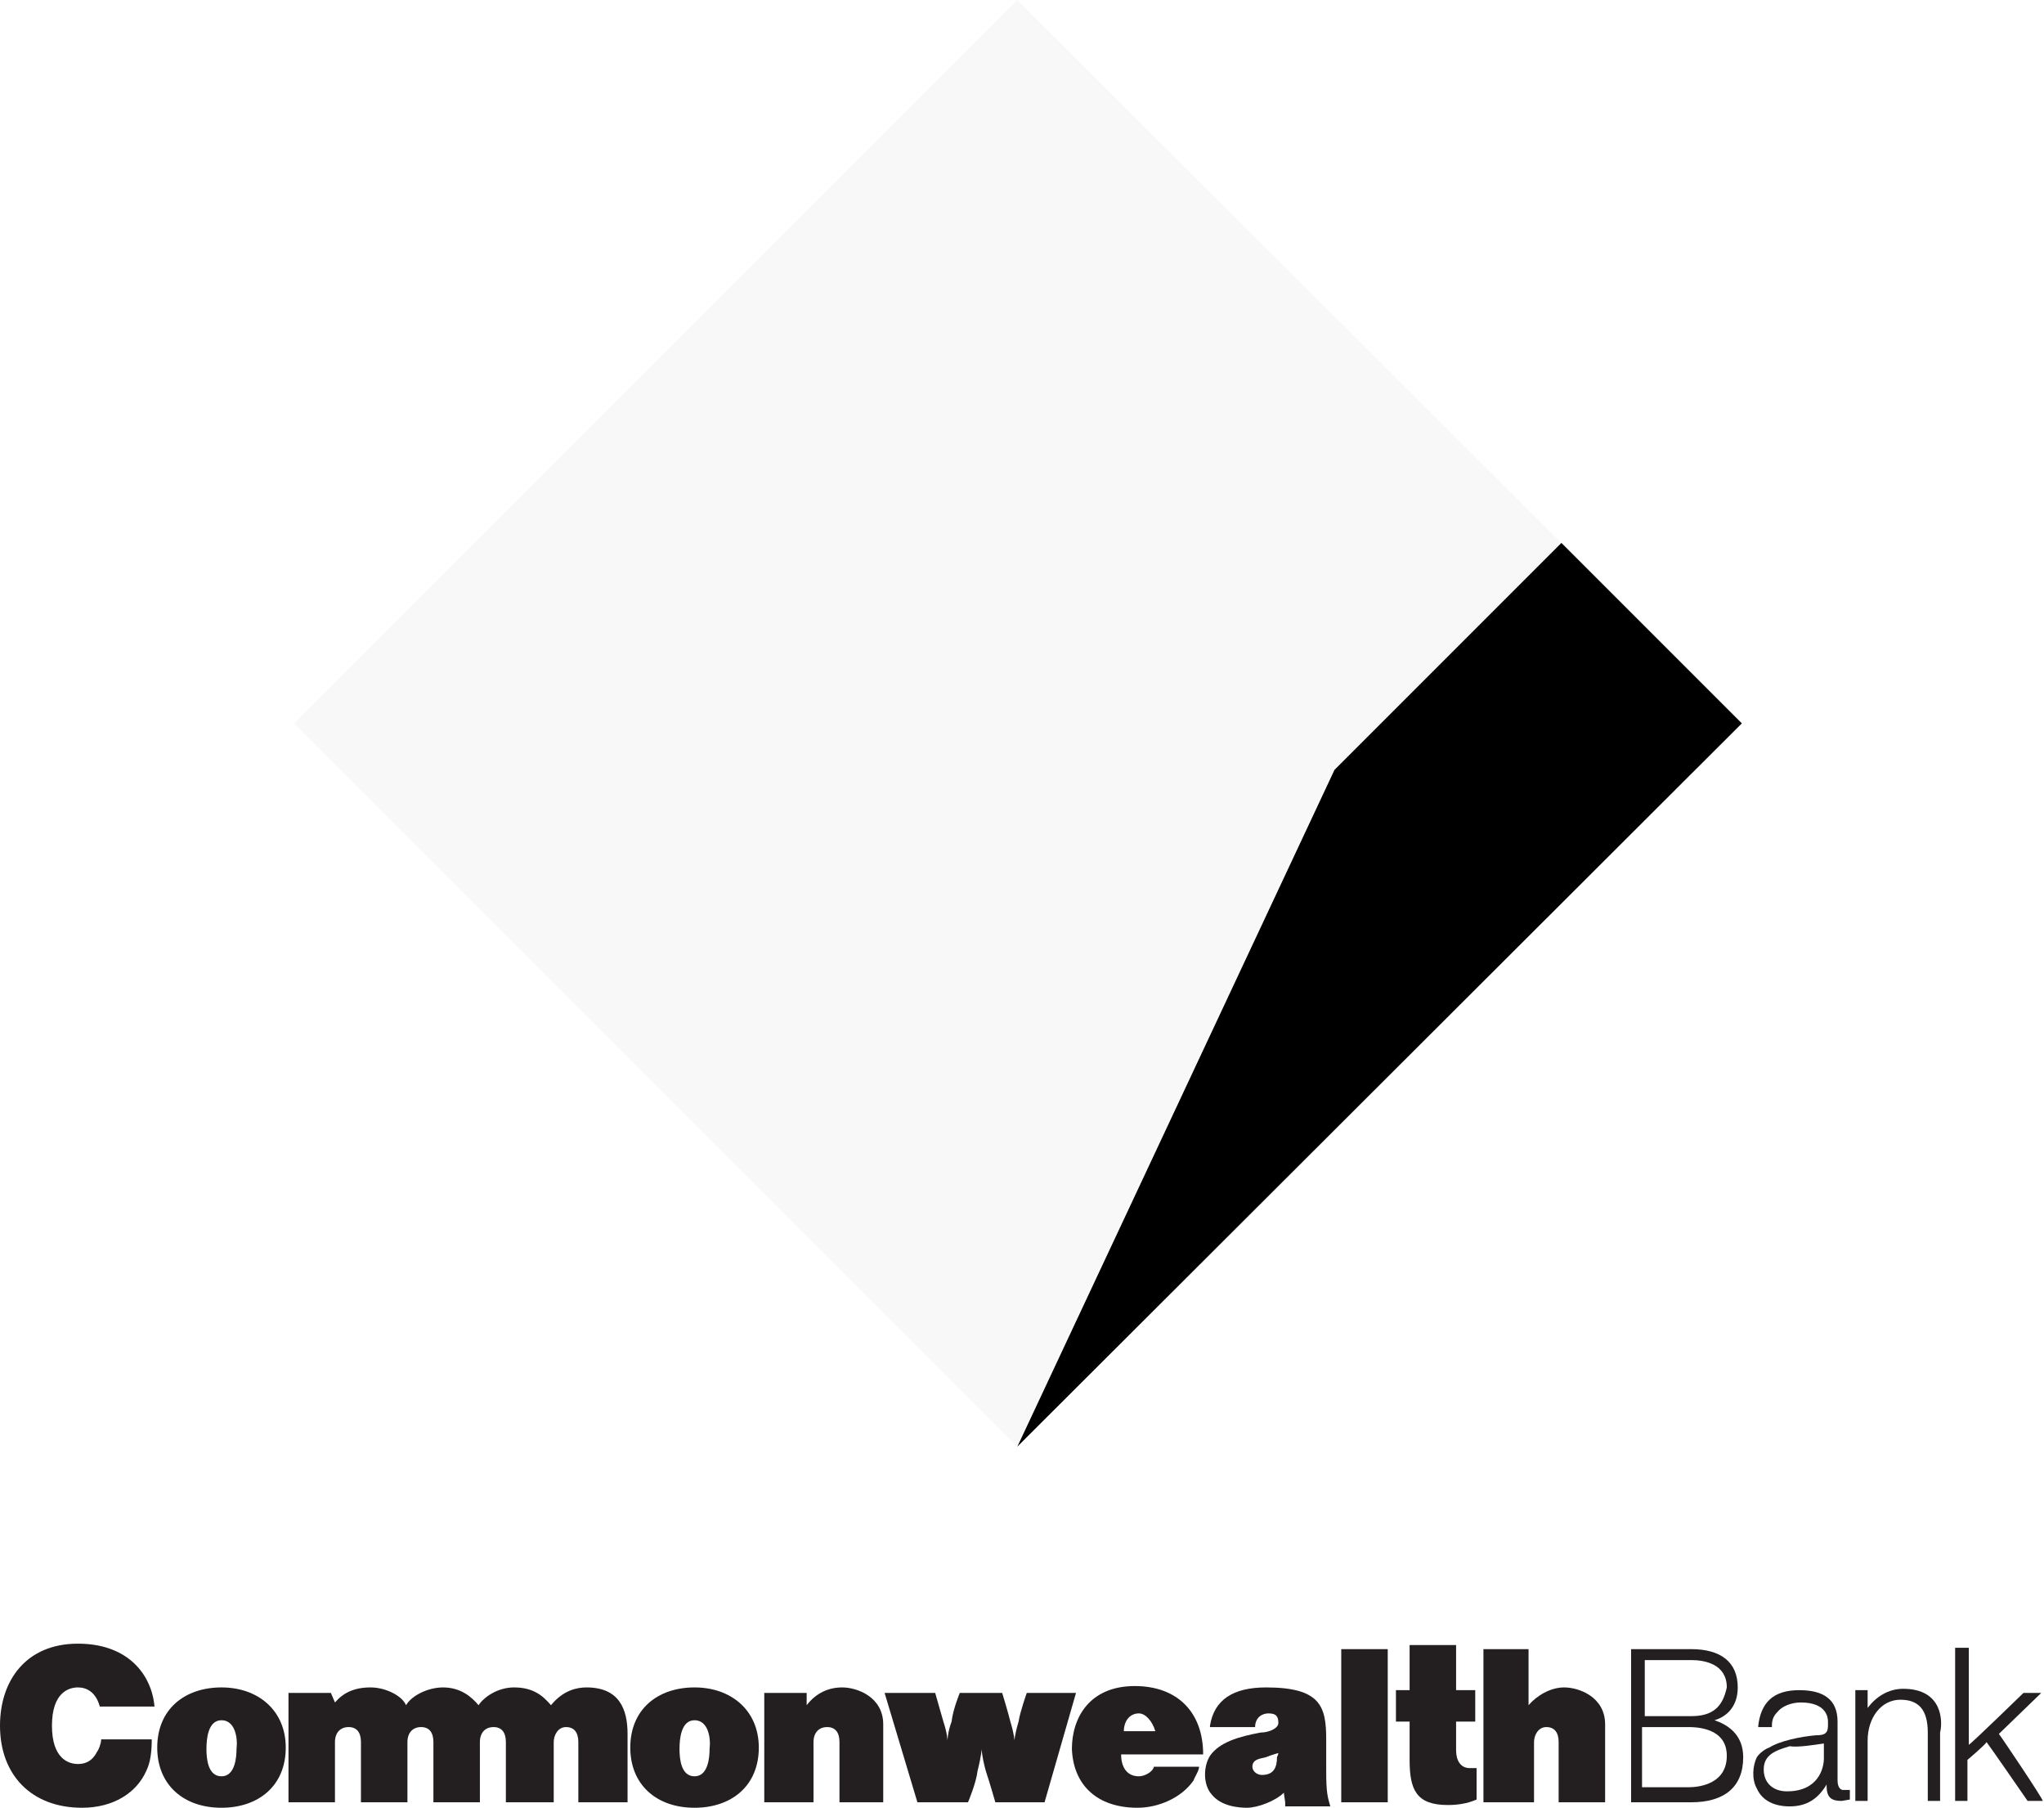
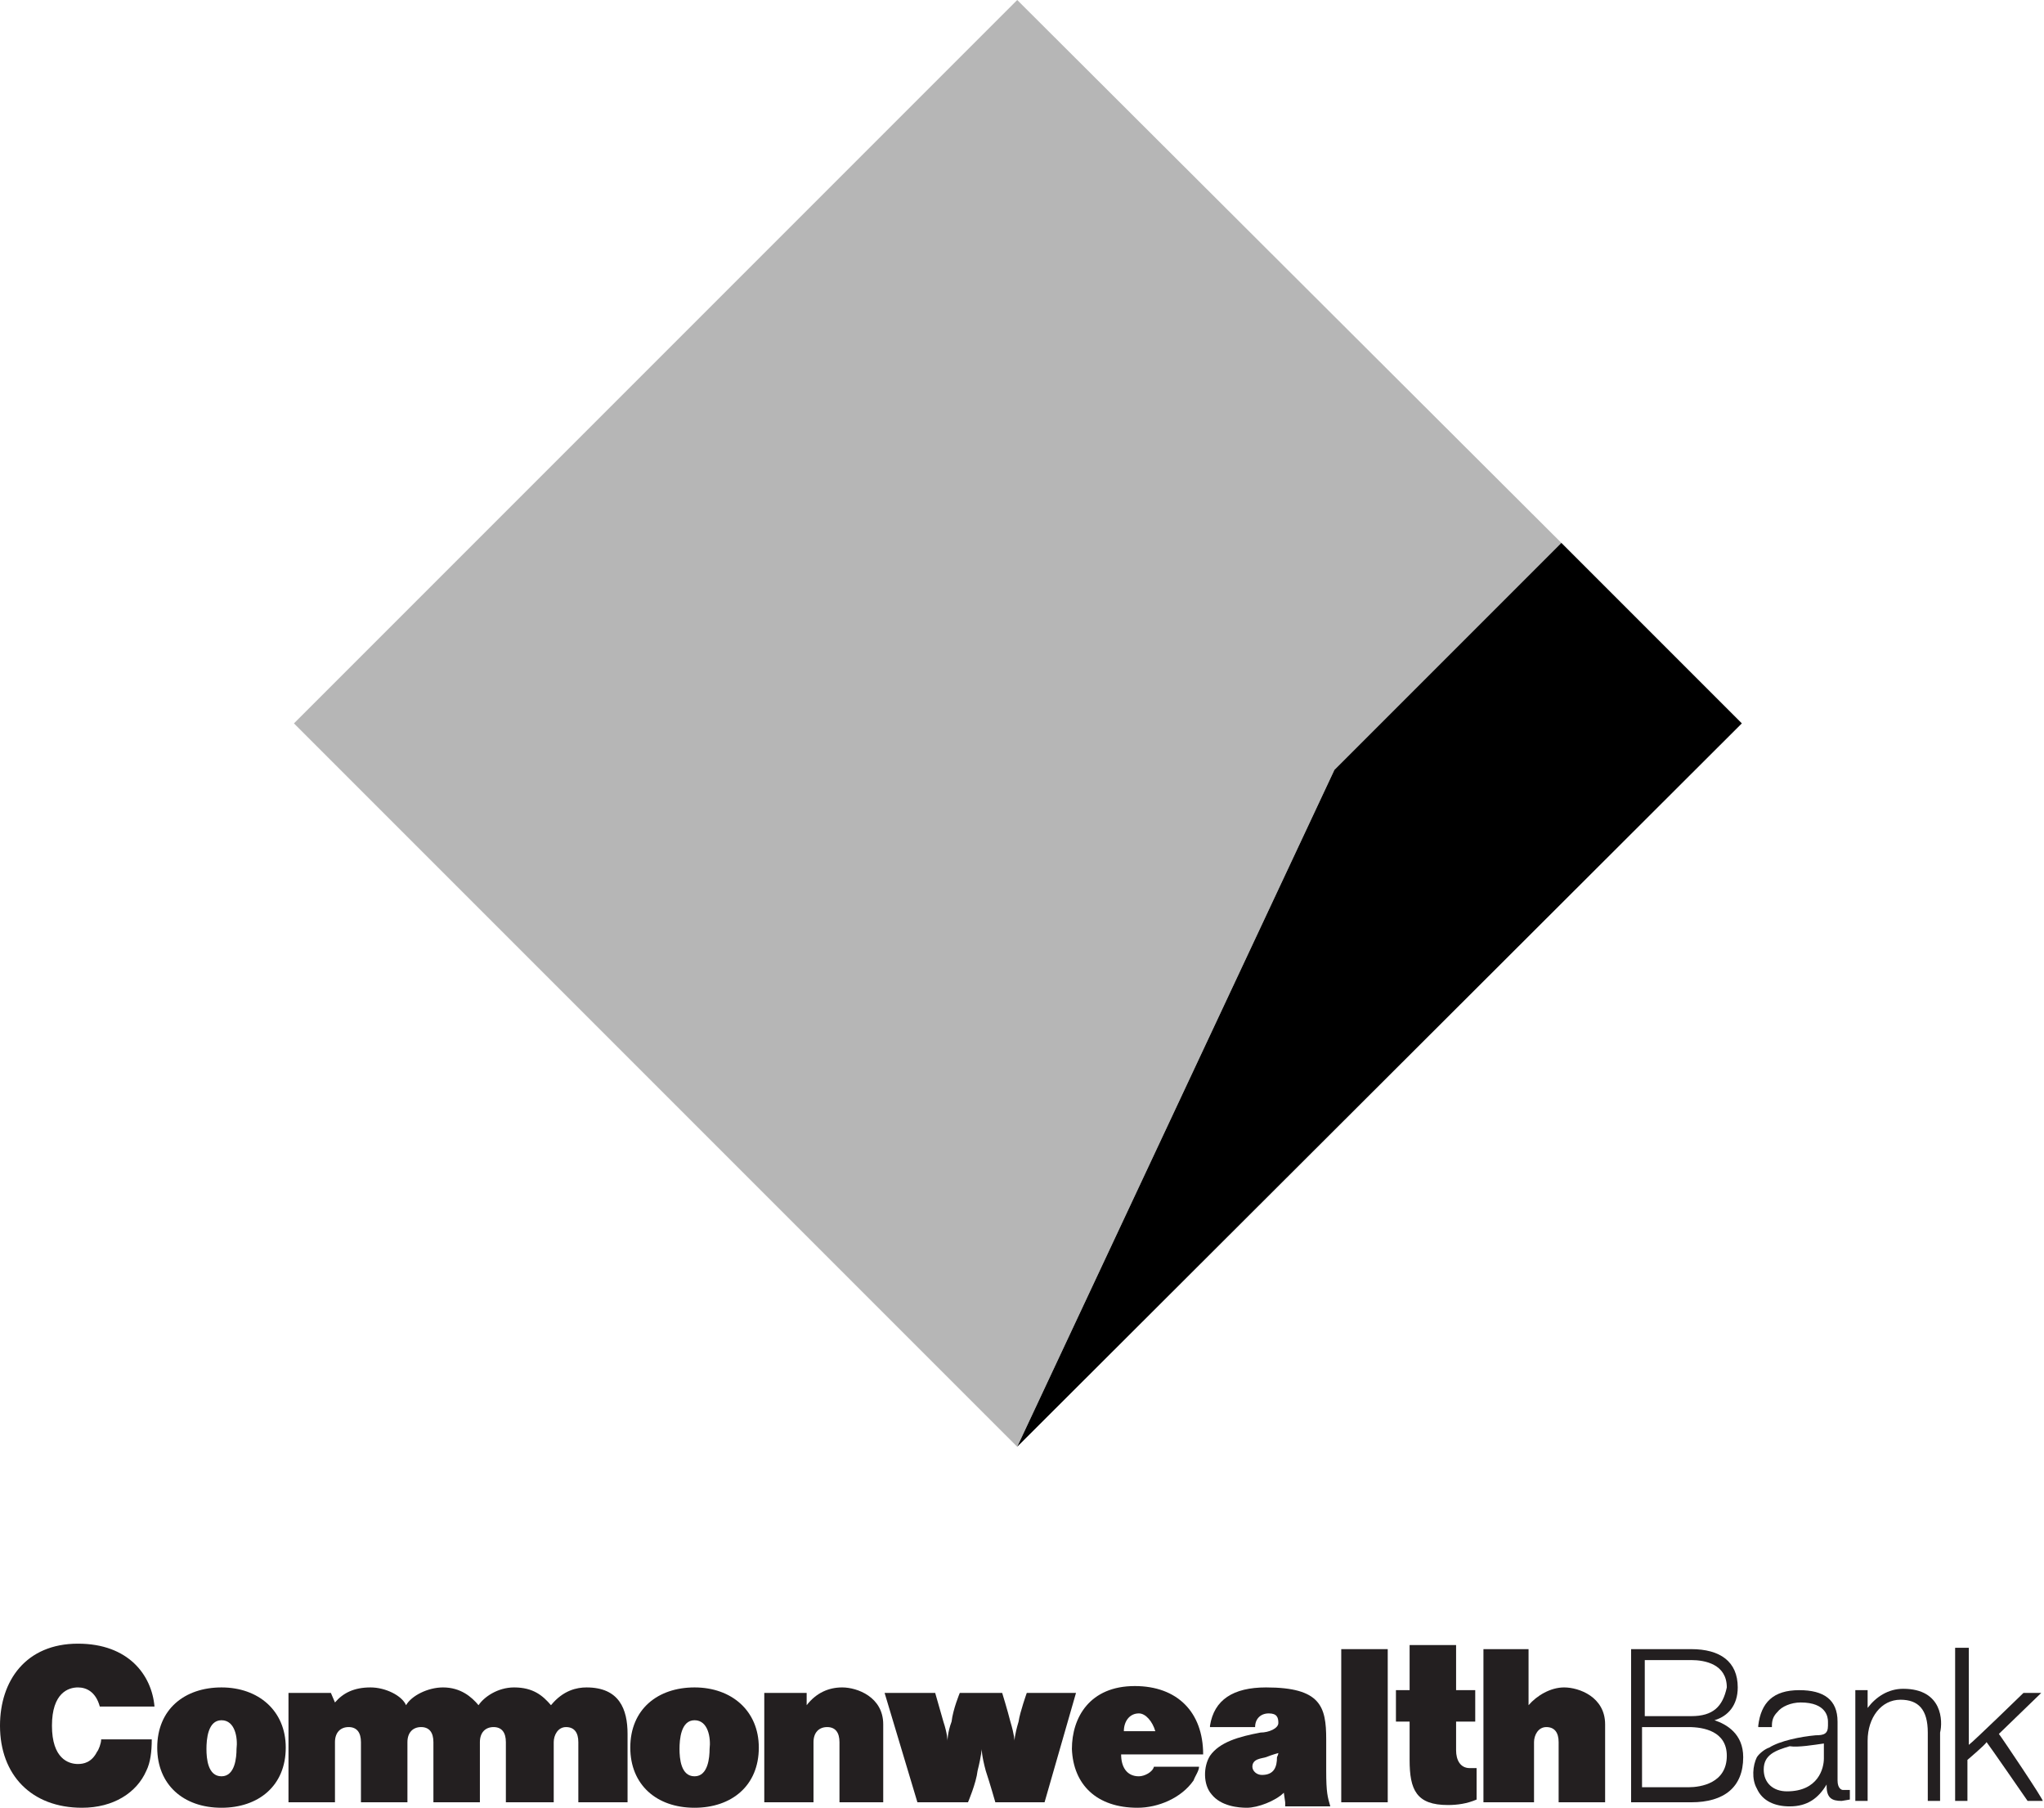
<svg xmlns="http://www.w3.org/2000/svg" version="1.1" id="Layer_1" x="0px" y="0px" viewBox="0 0 149.5 132.2" style="enable-background:new 0 0 149.5 132.2;" xml:space="preserve">
  <style type="text/css">
	.st0{opacity:0.5;}
- 	.st1{fill:#F2F2F3;}
+ 	.st1{fill:#6D6D6D;}
	.st2{fill:#231F20;}
</style>
  <g>
    <g>
      <polygon points="74.4,105.8 127.4,52.9 114.2,39.7 97.6,56.3   " />
    </g>
    <g class="st0">
      <polygon class="st1" points="74.4,0 21.5,52.9 74.4,105.8 97.6,56.3 114.2,39.7   " />
    </g>
  </g>
-   <path class="st2" d="M10.7,129.5c-0.7,1.6-2.4,2.7-4.7,2.7c-3.7,0-6-2.4-6-6c0-3.3,1.9-6,5.7-6c3.7,0,5.4,2.3,5.6,4.6h-4  c-0.3-1.1-1-1.4-1.6-1.4c-0.7,0-1.9,0.4-1.9,2.8S5,129,5.7,129c0.4,0,1-0.1,1.4-0.9c0.1-0.1,0.3-0.6,0.3-0.9h3.7  C11.1,128.1,11,128.9,10.7,129.5z" />
-   <path class="st2" d="M16.2,132.2c-2.8,0-4.7-1.7-4.7-4.4c0-2.8,2-4.4,4.7-4.4c2.7,0,4.7,1.7,4.7,4.4  C20.9,130.6,18.9,132.2,16.2,132.2z M16.2,125.8c-1,0-1.1,1.4-1.1,2.1s0.1,2,1.1,2s1.1-1.4,1.1-2C17.4,127.1,17.2,125.8,16.2,125.8z  " />
-   <path class="st2" d="M42.3,131.8v-4.4c0-0.7-0.3-1.1-0.9-1.1c-0.6,0-0.9,0.6-0.9,1.1s0,4.4,0,4.4H37v-4.4c0-0.7-0.3-1.1-0.9-1.1  c-0.6,0-1,0.4-1,1.1c0,0.7,0,4.4,0,4.4h-3.4v-4.4c0-0.7-0.3-1.1-0.9-1.1s-1,0.4-1,1.1c0,0.7,0,4.4,0,4.4h-3.4v-4.4  c0-0.7-0.3-1.1-0.9-1.1c-0.6,0-1,0.4-1,1.1c0,0.7,0,4.4,0,4.4h-3.4v-8h3.1l0.3,0.7c0.6-0.7,1.4-1.1,2.6-1.1c1.1,0,2.3,0.6,2.6,1.3  c0.4-0.7,1.6-1.3,2.7-1.3c1.3,0,2.1,0.7,2.6,1.3c0.4-0.6,1.4-1.3,2.6-1.3c1.4,0,2.1,0.6,2.7,1.3c0.9-1.1,1.9-1.3,2.6-1.3  c2.4,0,3,1.6,3,3.4s0,5,0,5H42.3z" />
-   <path class="st2" d="M50.8,132.2c-2.8,0-4.7-1.7-4.7-4.4c0-2.8,2-4.4,4.7-4.4c2.7,0,4.7,1.7,4.7,4.4  C55.5,130.6,53.5,132.2,50.8,132.2z M50.8,125.8c-1,0-1.1,1.4-1.1,2.1s0.1,2,1.1,2s1.1-1.4,1.1-2C52,127.1,51.8,125.8,50.8,125.8z" />
-   <path class="st2" d="M61.4,131.8v-4.4c0-0.7-0.3-1.1-0.9-1.1c-0.6,0-1,0.4-1,1.1c0,0.7,0,4.4,0,4.4h-3.6v-8h3.1v0.9  c0.7-0.9,1.6-1.3,2.6-1.3c1.1,0,3,0.7,3,2.7v5.7H61.4z" />
+   <path class="st2" d="M10.7,129.5c-0.7,1.6-2.4,2.7-4.7,2.7c-3.7,0-6-2.4-6-6c0-3.3,1.9-6,5.7-6c3.7,0,5.4,2.3,5.6,4.6h-4  c-0.3-1.1-1-1.4-1.6-1.4c-0.7,0-1.9,0.4-1.9,2.8c0,2.4,1.2,2.8,1.9,2.8c0.4,0,1-0.1,1.4-0.9c0.1-0.1,0.3-0.6,0.3-0.9h3.7  C11.1,128.1,11,128.9,10.7,129.5z" />
+   <path class="st2" d="M16.2,132.2c-2.8,0-4.7-1.7-4.7-4.4c0-2.8,2-4.4,4.7-4.4s4.7,1.7,4.7,4.4C20.9,130.6,18.9,132.2,16.2,132.2z   M16.2,125.8c-1,0-1.1,1.4-1.1,2.1c0,0.7,0.1,2,1.1,2s1.1-1.4,1.1-2C17.4,127.1,17.2,125.8,16.2,125.8z" />
+   <path class="st2" d="M42.3,131.8v-4.4c0-0.7-0.3-1.1-0.9-1.1c-0.6,0-0.9,0.6-0.9,1.1s0,4.4,0,4.4H37v-4.4c0-0.7-0.3-1.1-0.9-1.1  c-0.6,0-1,0.4-1,1.1c0,0.7,0,4.4,0,4.4h-3.4v-4.4c0-0.7-0.3-1.1-0.9-1.1s-1,0.4-1,1.1c0,0.7,0,4.4,0,4.4h-3.4v-4.4  c0-0.7-0.3-1.1-0.9-1.1s-1,0.4-1,1.1c0,0.7,0,4.4,0,4.4h-3.4v-8h3.1l0.3,0.7c0.6-0.7,1.4-1.1,2.6-1.1c1.1,0,2.3,0.6,2.6,1.3  c0.4-0.7,1.6-1.3,2.7-1.3c1.3,0,2.1,0.7,2.6,1.3c0.4-0.6,1.4-1.3,2.6-1.3c1.4,0,2.1,0.6,2.7,1.3c0.9-1.1,1.9-1.3,2.6-1.3  c2.4,0,3,1.6,3,3.4s0,5,0,5H42.3z" />
+   <path class="st2" d="M50.8,132.2c-2.8,0-4.7-1.7-4.7-4.4c0-2.8,2-4.4,4.7-4.4s4.7,1.7,4.7,4.4C55.5,130.6,53.5,132.2,50.8,132.2z   M50.8,125.8c-1,0-1.1,1.4-1.1,2.1c0,0.7,0.1,2,1.1,2s1.1-1.4,1.1-2C52,127.1,51.8,125.8,50.8,125.8z" />
+   <path class="st2" d="M61.4,131.8v-4.4c0-0.7-0.3-1.1-0.9-1.1c-0.6,0-1,0.4-1,1.1c0,0.7,0,4.4,0,4.4h-3.6v-8H59v0.9  c0.7-0.9,1.6-1.3,2.6-1.3c1.1,0,3,0.7,3,2.7v5.7H61.4z" />
  <path class="st2" d="M76.4,131.8h-3.6c0,0-0.4-1.4-0.7-2.3c-0.3-1.1-0.3-1.6-0.3-1.6s0,0.4-0.3,1.6c-0.1,0.9-0.7,2.3-0.7,2.3h-3.7  l-2.4-8h3.7c0,0,0.4,1.4,0.6,2.1c0.3,0.9,0.3,1.4,0.3,1.4s0-0.6,0.3-1.4c0.1-0.9,0.6-2.1,0.6-2.1h3.1c0,0,0.4,1.3,0.6,2.1  c0.3,1,0.3,1.4,0.3,1.4s0-0.4,0.3-1.4c0.1-0.7,0.6-2.1,0.6-2.1h3.6L76.4,131.8z" />
-   <path class="st2" d="M82,128.3c0,0.9,0.4,1.6,1.3,1.6c0.4,0,1-0.3,1.1-0.7h3.3c0,0.3-0.3,0.7-0.4,1c-0.9,1.3-2.6,2-4.1,2  c-3,0-4.7-1.7-4.8-4.3c0-2.3,1.3-4.6,4.6-4.6c3.1,0,5,1.9,5,5H82z M83.3,125.3c-0.7,0-1.1,0.6-1.1,1.3h2.3  C84.3,125.9,83.8,125.3,83.3,125.3z" />
+   <path class="st2" d="M82,128.3c0,0.9,0.4,1.6,1.3,1.6c0.4,0,1-0.3,1.1-0.7h3.3c0,0.3-0.3,0.7-0.4,1c-0.9,1.3-2.6,2-4.1,2  c-3,0-4.7-1.7-4.8-4.3c0-2.3,1.3-4.6,4.6-4.6c3.1,0,5,1.9,5,5L82,128.3L82,128.3z M83.3,125.3c-0.7,0-1.1,0.6-1.1,1.3h2.3  C84.3,125.9,83.8,125.3,83.3,125.3z" />
  <path class="st2" d="M94,131.8l-0.1-0.7c-0.6,0.6-1.9,1.1-2.7,1.1c-0.6,0-1.9-0.1-2.6-1c-0.6-0.7-0.6-2-0.1-2.8  c0.7-1,2.1-1.4,3.7-1.7c0.6,0,1.3-0.3,1.3-0.7s-0.1-0.7-0.7-0.7s-1,0.4-1,1h-3.3v-0.1c0.3-1.9,1.7-2.8,4.1-2.8c4,0,4.4,1.4,4.4,3.8  v2.3c0,1.6,0.1,1.9,0.3,2.6H94V131.8z M93.5,128.2c0,0-0.4,0.1-0.9,0.3c-0.3,0.1-1,0.1-1,0.7c0,0.3,0.3,0.6,0.7,0.6  c0.9,0,1.1-0.6,1.1-1.3C93.5,128.3,93.5,128.2,93.5,128.2z" />
  <path class="st2" d="M98.1,131.8v-11.2h3.4v11.2H98.1z" />
-   <path class="st2" d="M105.9,132c-2.3,0-2.8-1.1-2.8-3.3v-2.8h-1v-2.3h1v-3.3h3.4v3.3h1.4v2.3h-1.4v2.1c0,0.7,0.3,1.3,1,1.3  c0.1,0,0.3,0,0.4,0c0.1,0,0.1,0,0.1,0v2.3C107.3,131.9,106.6,132,105.9,132z" />
-   <path class="st2" d="M117.4,131.8H114v-4.4c0-0.7-0.3-1.1-0.9-1.1s-0.9,0.6-0.9,1.1s0,4.4,0,4.4h-3.7v-11.2h3.3v4.1  c0.6-0.7,1.6-1.3,2.6-1.3c1.1,0,3,0.7,3,2.7C117.4,126.1,117.4,131.8,117.4,131.8z" />
+   <path class="st2" d="M105.9,132c-2.3,0-2.8-1.1-2.8-3.3v-2.8h-1v-2.3h1v-3.3h3.4v3.3h1.4v2.3h-1.4v2.1c0,0.7,0.3,1.3,1,1.3  c0.1,0,0.3,0,0.4,0s0.1,0,0.1,0v2.3C107.3,131.9,106.6,132,105.9,132z" />
+   <path class="st2" d="M117.4,131.8H114v-4.4c0-0.7-0.3-1.1-0.9-1.1s-0.9,0.6-0.9,1.1s0,4.4,0,4.4h-3.7v-11.2h3.3v4.1  c0.6-0.7,1.6-1.3,2.6-1.3c1.1,0,3,0.7,3,2.7V131.8z" />
  <g>
    <path class="st2" d="M125.4,125.8c1-0.3,1.7-1.1,1.7-2.4c0-1.9-1.3-2.8-3.4-2.8h-4.3h-0.1v11.2h4.4c2.4,0,3.8-1.1,3.8-3.3   C127.5,126.8,126.3,126.1,125.4,125.8z M120.1,126.3c0.1,0,3.4,0,3.4,0c1.1,0,2.8,0.3,2.8,2.1c0,2-1.9,2.3-2.8,2.3c0,0-3.3,0-3.4,0   C120.1,130.8,120.1,126.6,120.1,126.3z M123.7,125.5c0,0-3.3,0-3.4,0c0-0.1,0-3.8,0-4.1c0.1,0,3.4,0,3.4,0c1,0,2.6,0.3,2.6,2   C126,124.8,125.3,125.5,123.7,125.5z" />
-     <path class="st2" d="M135.2,130.9L135.2,130.9h-0.4c-0.1,0-0.4-0.1-0.4-0.7v-4.3c0-1.6-1-2.3-2.8-2.3c-1.9,0-2.8,0.9-3,2.6v0.1h1   v-0.1c0-0.4,0.1-0.7,0.4-1c0.3-0.4,1-0.7,1.7-0.7c1.9,0,2,1.1,2,1.4v0.3c0,0.6-0.3,0.7-0.9,0.7c-1.1,0.1-2.6,0.4-3.4,0.9   c-0.3,0.1-0.7,0.4-0.9,0.7c-0.3,0.6-0.4,1.6,0,2.3c0.4,0.9,1.3,1.3,2.4,1.3c1.3,0,2.1-0.6,2.7-1.6v0.1c0,0.9,0.4,1.1,1.1,1.1   l0.6-0.1l0,0v-0.7H135.2z M133.4,127.5c0,0.1,0,1.1,0,1.1c0,0.7-0.4,2.4-2.7,2.4c-1,0-1.7-0.6-1.7-1.6c0-1.1,0.9-1.4,1.9-1.7   C131.5,127.8,132.7,127.6,133.4,127.5z" />
+     <path class="st2" d="M135.2,130.9L135.2,130.9h-0.4c-0.1,0-0.4-0.1-0.4-0.7v-4.3c0-1.6-1-2.3-2.8-2.3c-1.9,0-2.8,0.9-3,2.6v0.1h1   v-0.1c0-0.4,0.1-0.7,0.4-1c0.3-0.4,1-0.7,1.7-0.7c1.9,0,2,1.1,2,1.4v0.3c0,0.6-0.3,0.7-0.9,0.7c-1.1,0.1-2.6,0.4-3.4,0.9   c-0.3,0.1-0.7,0.4-0.9,0.7c-0.3,0.6-0.4,1.6,0,2.3c0.4,0.9,1.3,1.3,2.4,1.3c1.3,0,2.1-0.6,2.7-1.6v0.1c0,0.9,0.4,1.1,1.1,1.1   l0.6-0.1l0,0v-0.7L135.2,130.9L135.2,130.9z M133.4,127.5c0,0.1,0,1.1,0,1.1c0,0.7-0.4,2.4-2.7,2.4c-1,0-1.7-0.6-1.7-1.6   c0-1.1,0.9-1.4,1.9-1.7C131.5,127.8,132.7,127.6,133.4,127.5z" />
    <path class="st2" d="M139.2,123.5c-1.1,0-2,0.6-2.6,1.4c0-0.4,0-1.3,0-1.3h-0.9v8.1h0.9v-4.4c0-1.7,1-3,2.4-3c1.3,0,2,0.7,2,2.4v5   h0.9v-5C142.1,125.9,142.1,123.5,139.2,123.5z" />
-     <path class="st2" d="M146.2,126.8c0.1-0.1,3.1-3,3.1-3H148c0,0-3.7,3.6-4,3.8c0-0.4,0-7.1,0-7.1h-0.1h-0.9v11.2h0.9v-3   c0,0,1.3-1.1,1.4-1.3c0.1,0.1,3,4.3,3,4.3h1.1C149.6,131.8,146.3,126.9,146.2,126.8z" />
+     <path class="st2" d="M146.2,126.8c0.1-0.1,3.1-3,3.1-3H148c0,0-3.7,3.6-4,3.8c0-0.4,0-7.1,0-7.1h-0.1H143v11.2h0.9v-3   c0,0,1.3-1.1,1.4-1.3c0.1,0.1,3,4.3,3,4.3h1.1C149.6,131.8,146.3,126.9,146.2,126.8z" />
  </g>
</svg>
